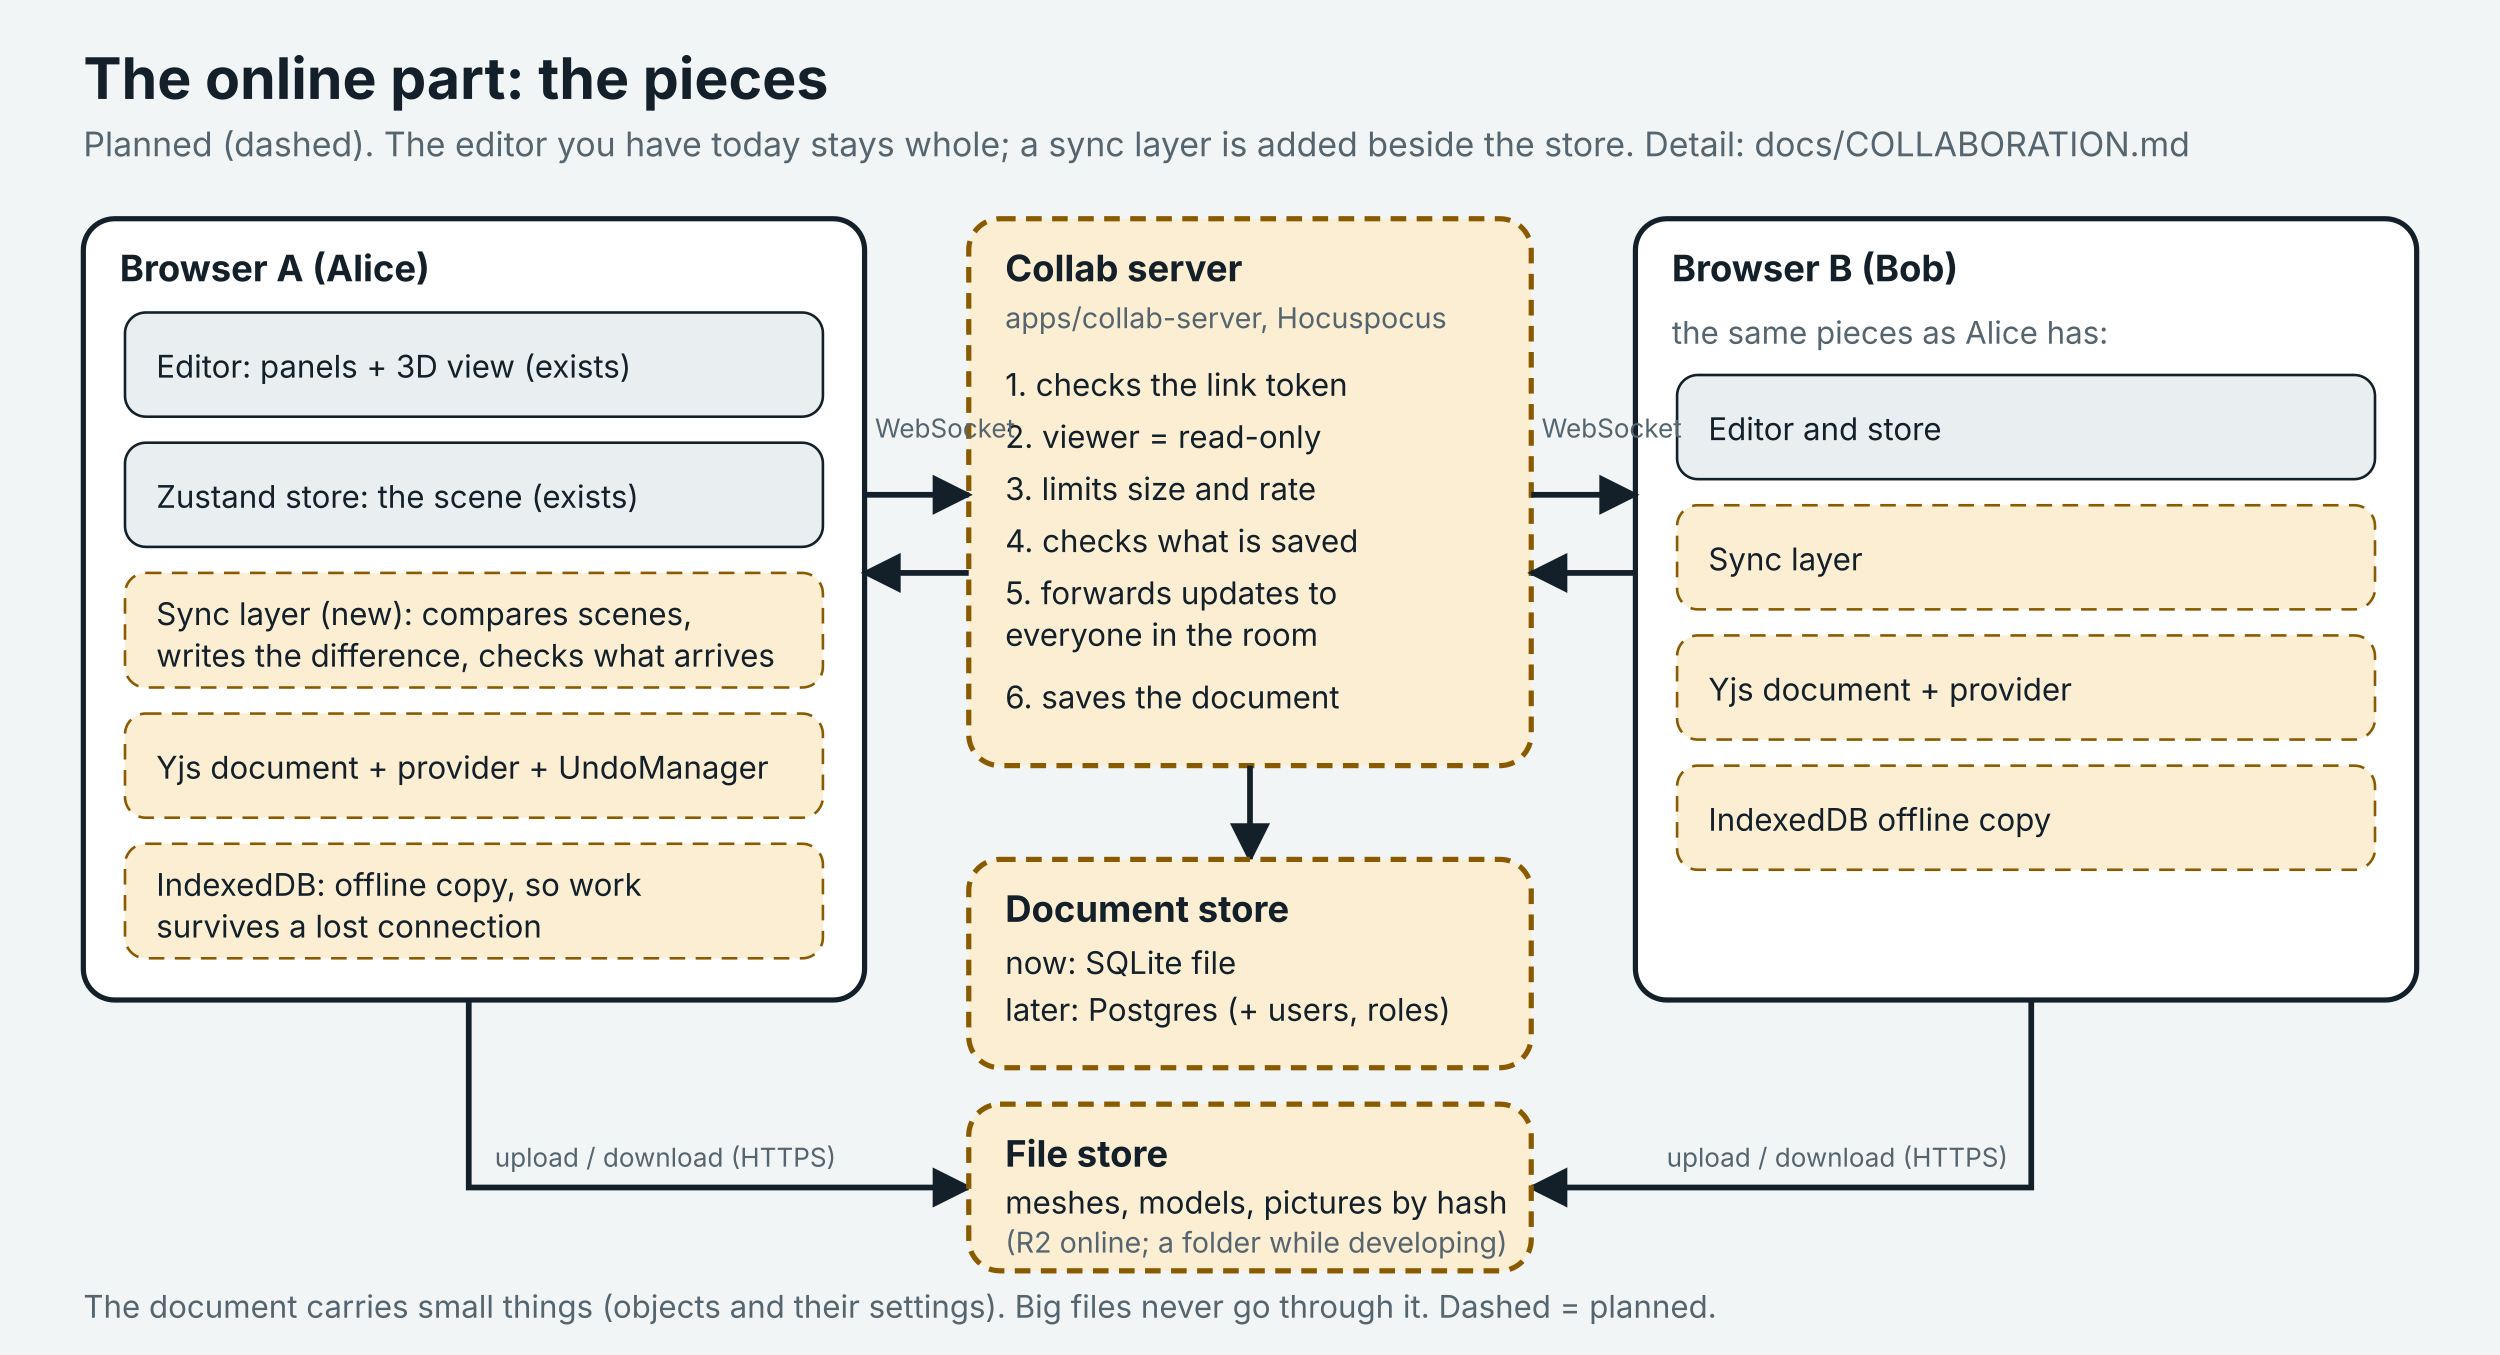
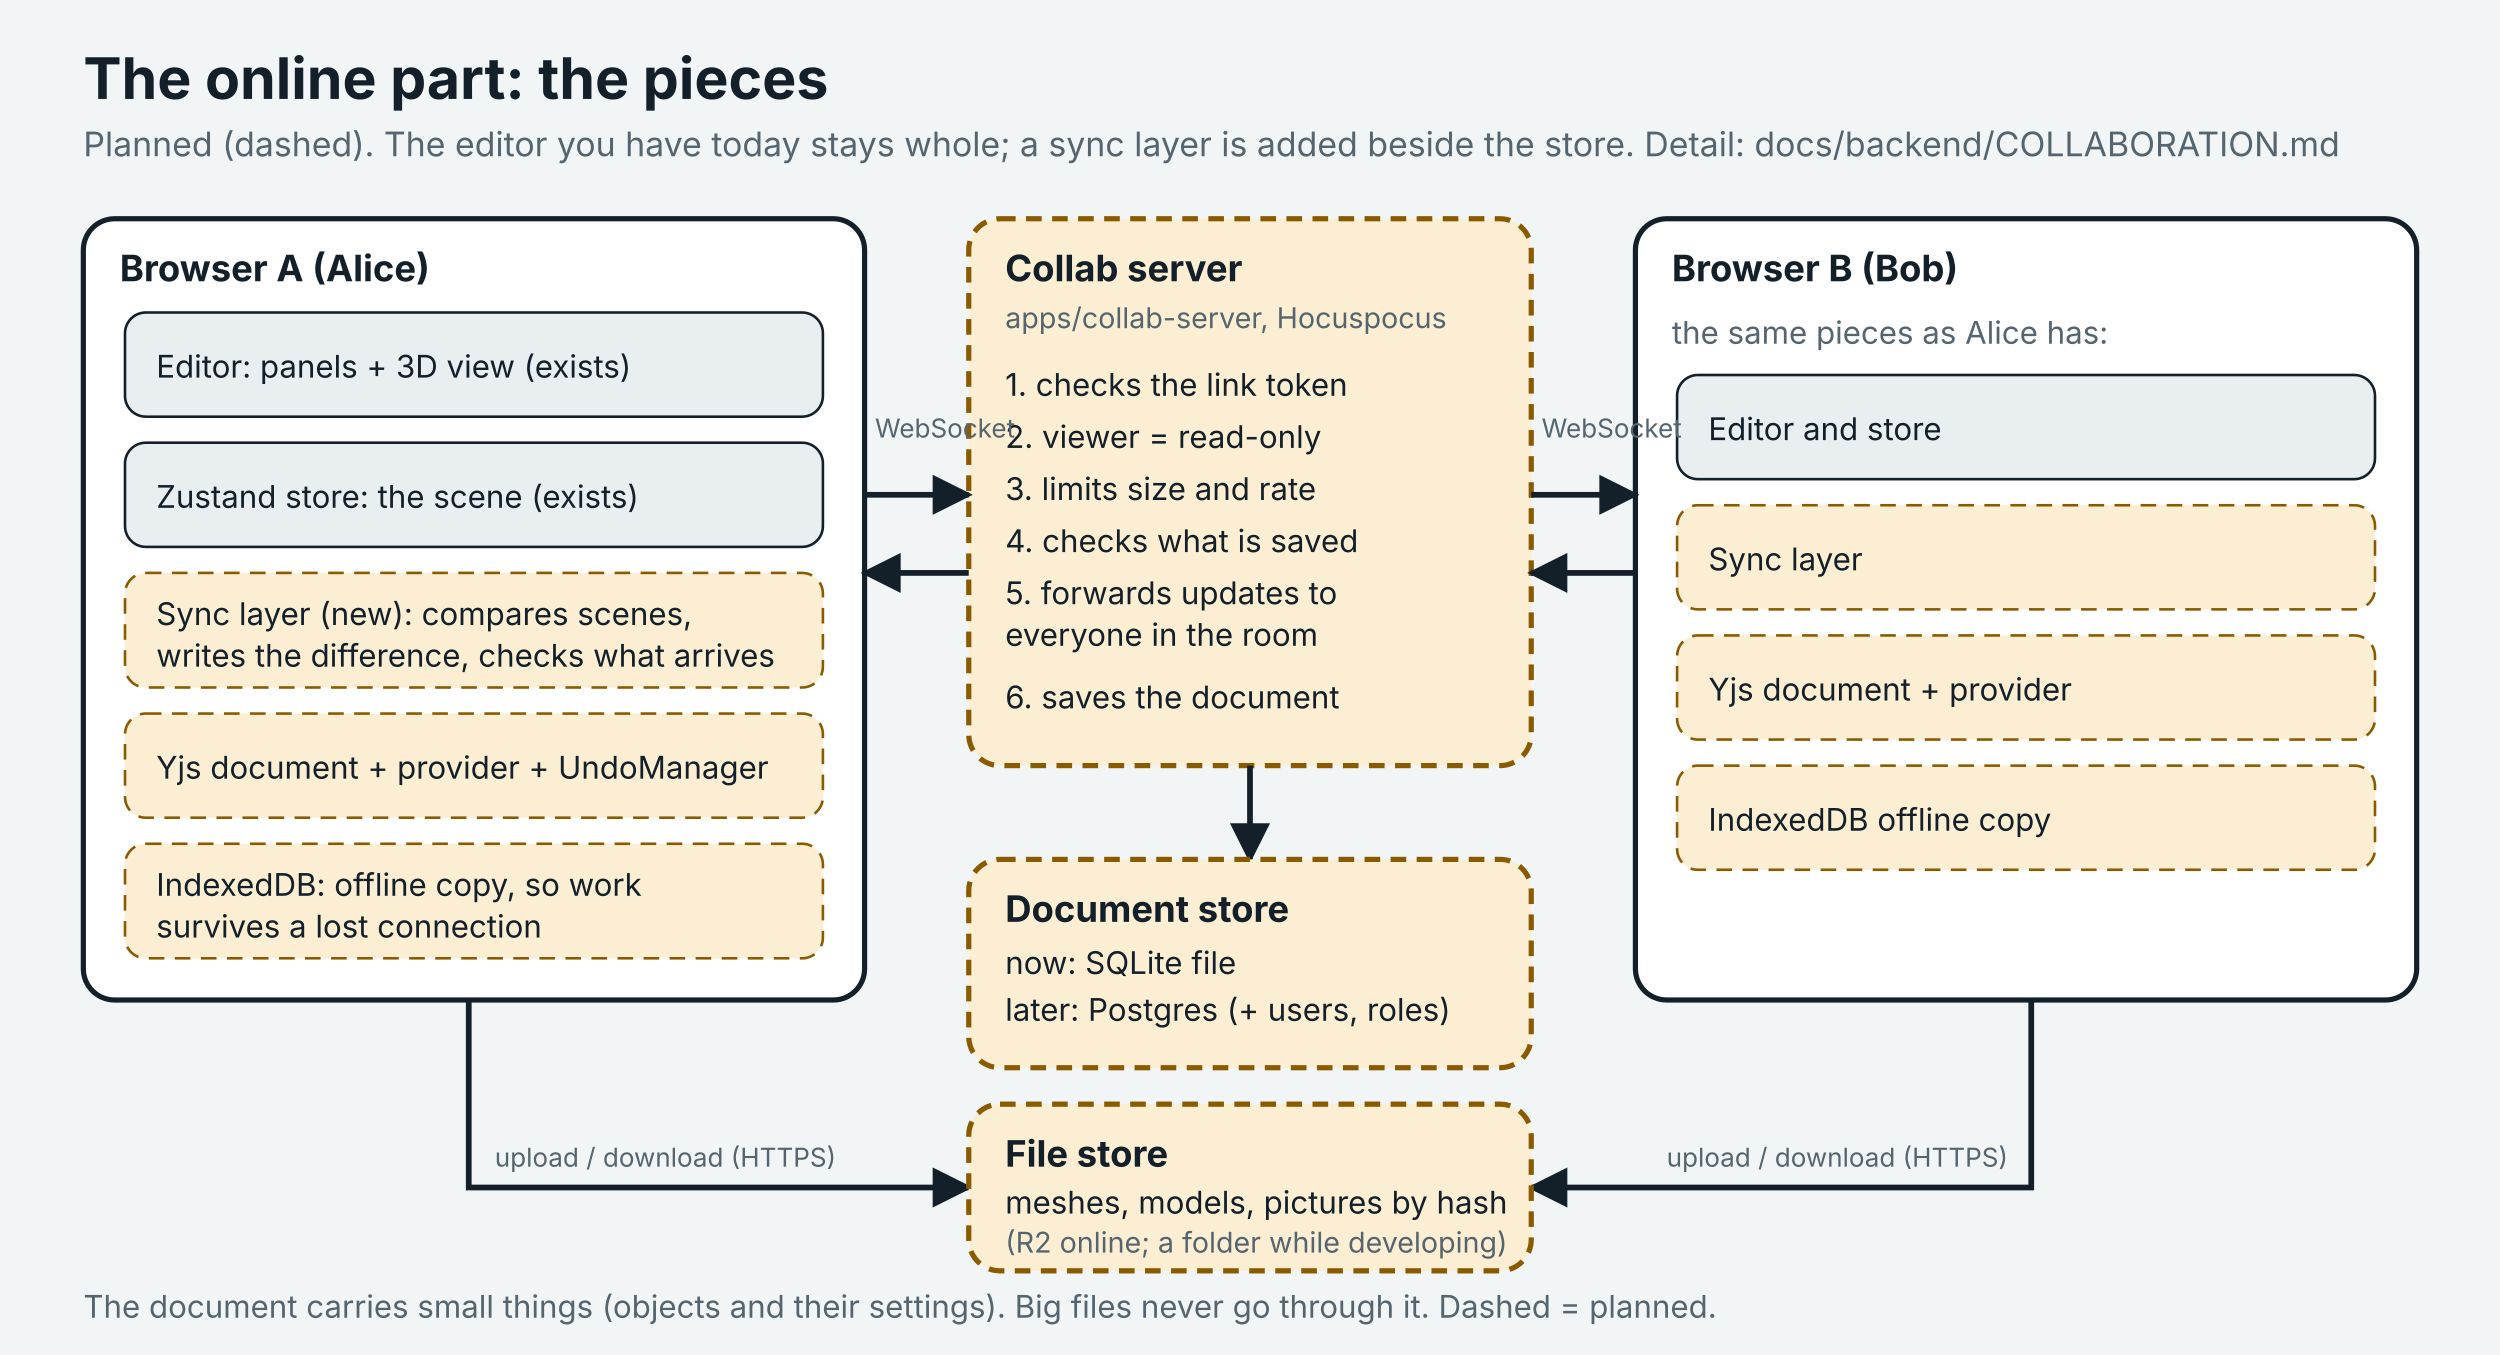
<svg xmlns="http://www.w3.org/2000/svg" viewBox="0 0 960 520" width="960" height="520" role="img" aria-labelledby="t d" font-family="Inter, system-ui, sans-serif">
  <defs>
    <marker id="a" viewBox="0 0 10 10" refX="9" refY="5" markerWidth="7" markerHeight="7" orient="auto-start-reverse">
      <path d="M0 0 10 5 0 10z" fill="#13202a" />
    </marker>
  </defs>
  <rect width="960" height="520" fill="#f2f5f6" />
  <text x="32" y="38" font-size="22" font-weight="700" fill="#13202a">The online part: the pieces</text>
-   <text x="32" y="60" font-size="13" fill="#55656f">Planned (dashed). The editor you have today stays whole; a sync layer is added beside the store. Detail: docs/COLLABORATION.md</text>
+   <text x="32" y="60" font-size="13" fill="#55656f">Planned (dashed). The editor you have today stays whole; a sync layer is added beside the store. Detail: docs/backend/COLLABORATION.md</text>
  <rect x="32" y="84" width="300" height="300" rx="12" fill="#fff" stroke="#13202a" stroke-width="2" />
  <text x="46" y="108" font-size="14" font-weight="700" fill="#13202a">Browser A (Alice)</text>
  <rect x="48" y="120" width="268" height="40" rx="8" fill="#e9eef0" stroke="#13202a" />
  <text x="60" y="145" font-size="12" fill="#13202a">Editor: panels + 3D view (exists)</text>
  <rect x="48" y="170" width="268" height="40" rx="8" fill="#e9eef0" stroke="#13202a" />
  <text x="60" y="195" font-size="12" fill="#13202a">Zustand store: the scene (exists)</text>
  <rect x="48" y="220" width="268" height="44" rx="8" fill="#fbeed2" stroke="#8a5a00" stroke-dasharray="6 4" />
  <text x="60" y="240" font-size="12" fill="#13202a">Sync layer (new): compares scenes,</text>
  <text x="60" y="256" font-size="12" fill="#13202a">writes the difference, checks what arrives</text>
  <rect x="48" y="274" width="268" height="40" rx="8" fill="#fbeed2" stroke="#8a5a00" stroke-dasharray="6 4" />
  <text x="60" y="299" font-size="12" fill="#13202a">Yjs document + provider + UndoManager</text>
  <rect x="48" y="324" width="268" height="44" rx="8" fill="#fbeed2" stroke="#8a5a00" stroke-dasharray="6 4" />
  <text x="60" y="344" font-size="12" fill="#13202a">IndexedDB: offline copy, so work</text>
  <text x="60" y="360" font-size="12" fill="#13202a">survives a lost connection</text>
  <rect x="628" y="84" width="300" height="300" rx="12" fill="#fff" stroke="#13202a" stroke-width="2" />
  <text x="642" y="108" font-size="14" font-weight="700" fill="#13202a">Browser B (Bob)</text>
  <text x="642" y="132" font-size="12" fill="#55656f">the same pieces as Alice has:</text>
  <rect x="644" y="144" width="268" height="40" rx="8" fill="#e9eef0" stroke="#13202a" />
  <text x="656" y="169" font-size="12" fill="#13202a">Editor and store</text>
  <rect x="644" y="194" width="268" height="40" rx="8" fill="#fbeed2" stroke="#8a5a00" stroke-dasharray="6 4" />
  <text x="656" y="219" font-size="12" fill="#13202a">Sync layer</text>
  <rect x="644" y="244" width="268" height="40" rx="8" fill="#fbeed2" stroke="#8a5a00" stroke-dasharray="6 4" />
  <text x="656" y="269" font-size="12" fill="#13202a">Yjs document + provider</text>
  <rect x="644" y="294" width="268" height="40" rx="8" fill="#fbeed2" stroke="#8a5a00" stroke-dasharray="6 4" />
  <text x="656" y="319" font-size="12" fill="#13202a">IndexedDB offline copy</text>
  <rect x="372" y="84" width="216" height="210" rx="12" fill="#fbeed2" stroke="#8a5a00" stroke-width="2" stroke-dasharray="6 4" />
  <text x="386" y="108" font-size="14" font-weight="700" fill="#13202a">Collab server</text>
  <text x="386" y="126" font-size="11" fill="#55656f">apps/collab-server, Hocuspocus</text>
  <text x="386" y="152" font-size="12" fill="#13202a">1. checks the link token</text>
  <text x="386" y="172" font-size="12" fill="#13202a">2. viewer = read-only</text>
  <text x="386" y="192" font-size="12" fill="#13202a">3. limits size and rate</text>
  <text x="386" y="212" font-size="12" fill="#13202a">4. checks what is saved</text>
  <text x="386" y="232" font-size="12" fill="#13202a">5. forwards updates to</text>
  <text x="386" y="248" font-size="12" fill="#13202a">    everyone in the room</text>
  <text x="386" y="272" font-size="12" fill="#13202a">6. saves the document</text>
  <path d="M332 190 H372" stroke="#13202a" stroke-width="2.2" fill="none" marker-end="url(#a)" />
  <path d="M372 220 H332" stroke="#13202a" stroke-width="2.2" fill="none" marker-end="url(#a)" />
  <path d="M588 190 H628" stroke="#13202a" stroke-width="2.2" fill="none" marker-end="url(#a)" />
  <path d="M628 220 H588" stroke="#13202a" stroke-width="2.2" fill="none" marker-end="url(#a)" />
  <text x="336" y="168" font-size="10" fill="#55656f">WebSocket</text>
  <text x="592" y="168" font-size="10" fill="#55656f">WebSocket</text>
  <path d="M480 294 V330" stroke="#13202a" stroke-width="2.2" fill="none" marker-end="url(#a)" />
  <rect x="372" y="330" width="216" height="80" rx="12" fill="#fbeed2" stroke="#8a5a00" stroke-width="2" stroke-dasharray="6 4" />
  <text x="386" y="354" font-size="14" font-weight="700" fill="#13202a">Document store</text>
  <text x="386" y="374" font-size="12" fill="#13202a">now: SQLite file</text>
  <text x="386" y="392" font-size="12" fill="#13202a">later: Postgres (+ users, roles)</text>
  <path d="M180 384 V456 H372" stroke="#13202a" stroke-width="2.2" fill="none" marker-end="url(#a)" />
  <path d="M780 384 V456 H588" stroke="#13202a" stroke-width="2.2" fill="none" marker-end="url(#a)" />
  <rect x="372" y="424" width="216" height="64" rx="12" fill="#fbeed2" stroke="#8a5a00" stroke-width="2" stroke-dasharray="6 4" />
  <text x="386" y="448" font-size="14" font-weight="700" fill="#13202a">File store</text>
  <text x="386" y="466" font-size="12" fill="#13202a">meshes, models, pictures by hash</text>
  <text x="386" y="481" font-size="11" fill="#55656f">(R2 online; a folder while developing)</text>
  <text x="190" y="448" font-size="10" fill="#55656f">upload / download (HTTPS)</text>
  <text x="640" y="448" font-size="10" fill="#55656f">upload / download (HTTPS)</text>
  <text x="32" y="506" font-size="12" fill="#55656f">The document carries small things (objects and their settings). Big files never go through it. Dashed = planned.</text>
</svg>
